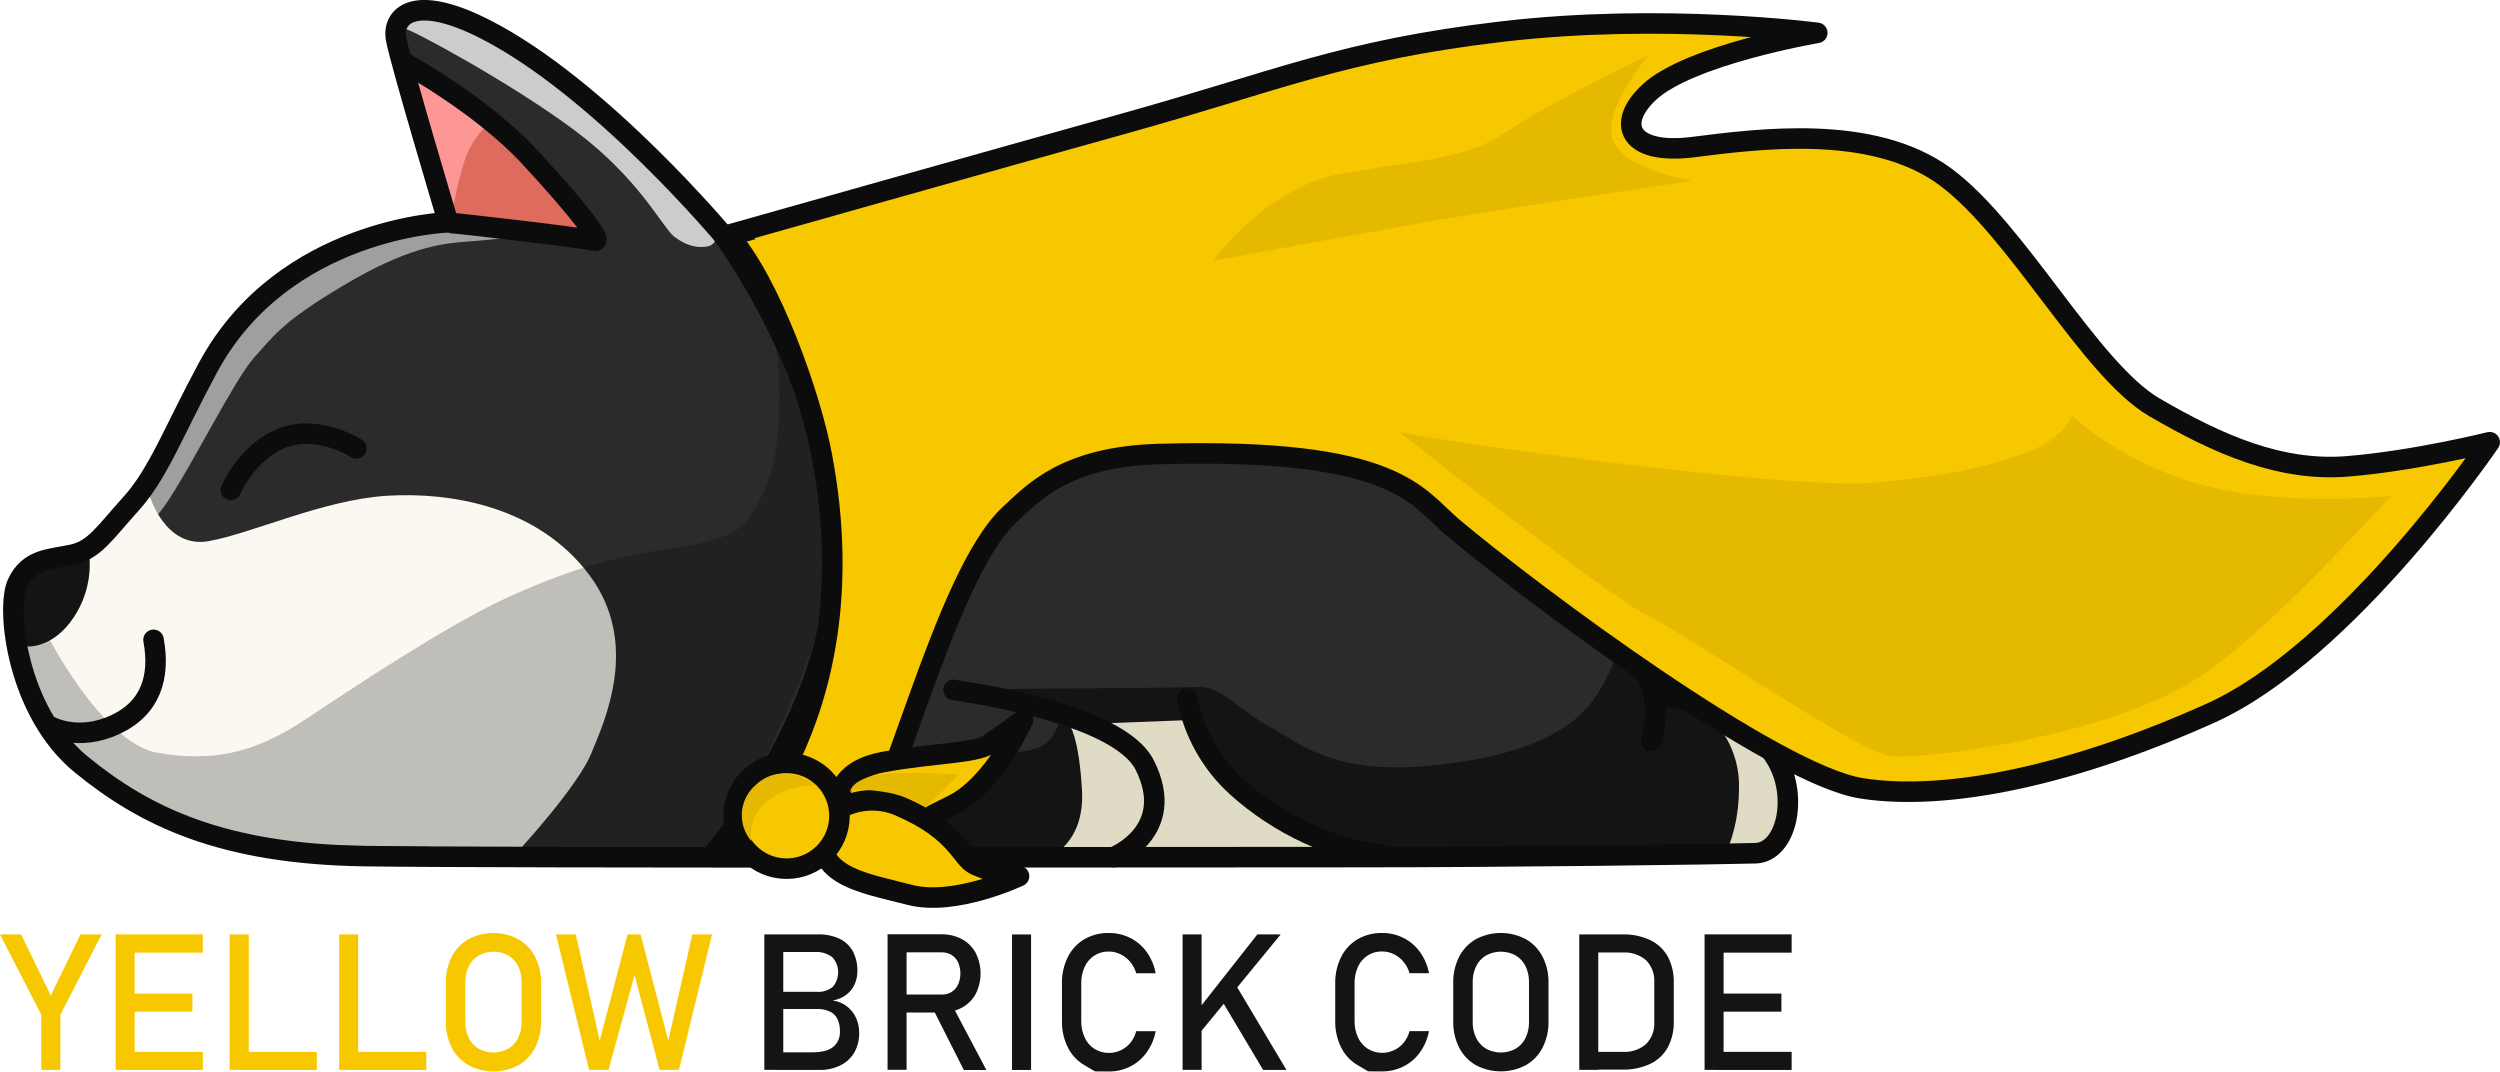
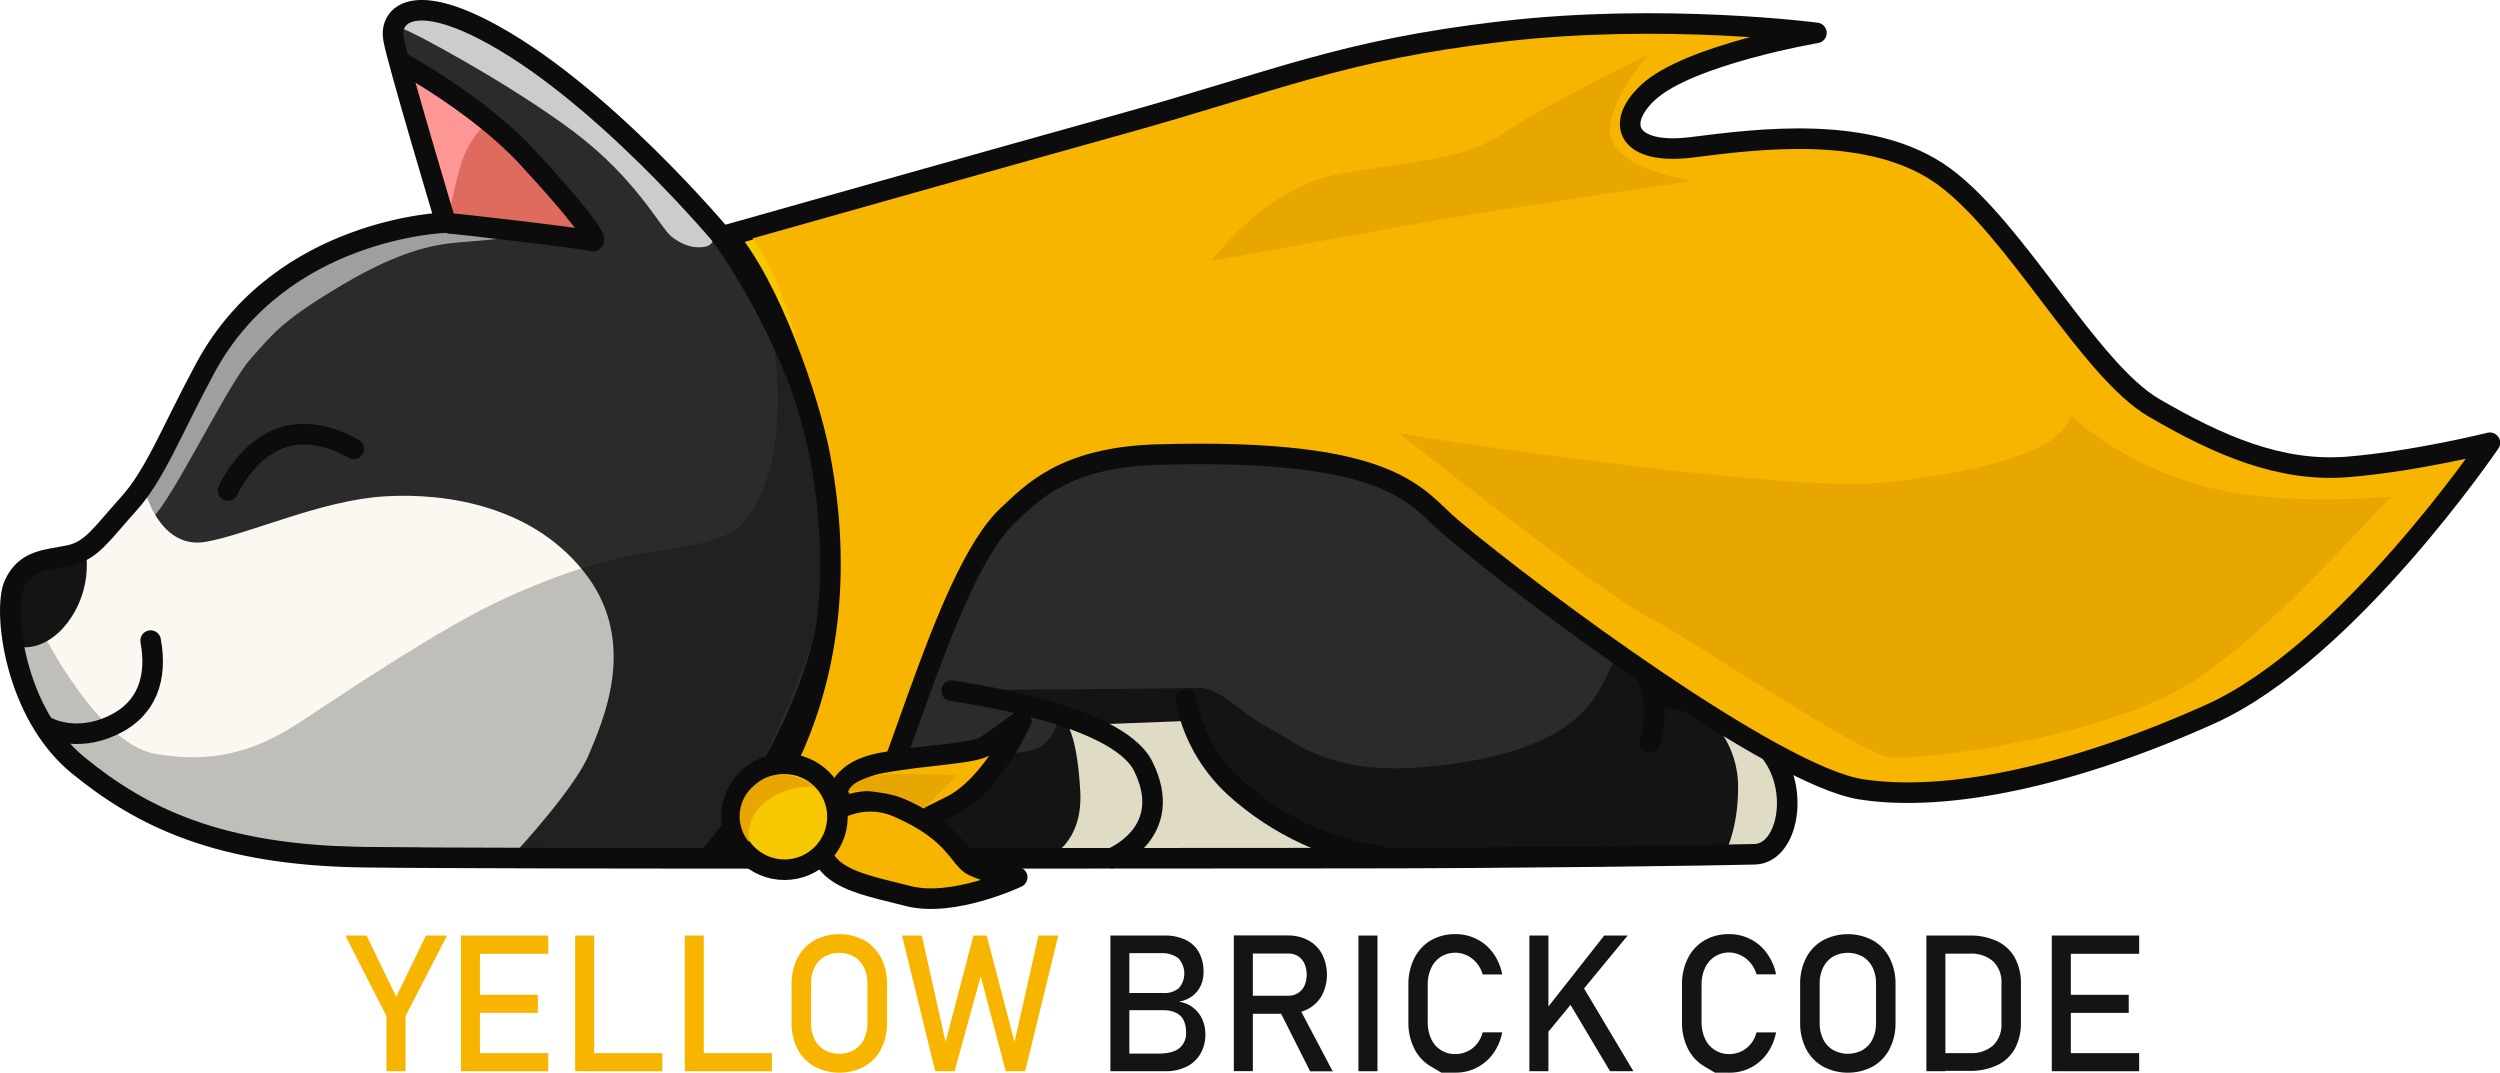
- <svg xmlns="http://www.w3.org/2000/svg" viewBox="0 0 608.83 260.91">
+ <svg xmlns="http://www.w3.org/2000/svg" viewBox="0 0 608.09 260.91">
  <defs>
-     <style>.cls-1{isolation:isolate;}.cls-2{fill:#2b2b2b;}.cls-3{fill:#141414;}.cls-4{fill:#dfdbc4;}.cls-5{fill:#ccc;}.cls-6{fill:#e5e5e5;opacity:0.61;mix-blend-mode:screen;}.cls-14,.cls-7{fill:#f7c800;}.cls-8{fill:#fd9795;}.cls-9{fill:#de6b5e;}.cls-10{fill:#faf8f1;}.cls-11{fill:#282828;opacity:0.28;mix-blend-mode:multiply;}.cls-12{fill:none;}.cls-12,.cls-14{stroke:#0c0c0c;stroke-linecap:round;stroke-linejoin:round;stroke-width:5px;}.cls-13{fill:#c19c00;}.cls-15{fill:#e5b900;}</style>
+     <style>.cls-1{isolation:isolate;}.cls-15,.cls-2{fill:#f8b500;}.cls-3{fill:#141414;}.cls-4{fill:#2b2b2b;}.cls-5{fill:#dfdbc4;}.cls-6{fill:#ccc;}.cls-7{fill:#e5e5e5;opacity:0.61;mix-blend-mode:screen;}.cls-17,.cls-8{fill:#f7c800;}.cls-9{fill:#fd9795;}.cls-10{fill:#de6b5e;}.cls-11{fill:#faf8f1;}.cls-12{fill:#282828;opacity:0.28;mix-blend-mode:multiply;}.cls-13{fill:none;}.cls-13,.cls-15,.cls-17{stroke:#0c0c0c;stroke-linecap:round;stroke-linejoin:round;stroke-width:5px;}.cls-14{fill:#c19c00;}.cls-16{fill:#e8a600;}</style>
  </defs>
  <g class="cls-1">
    <g id="Layer_2" data-name="Layer 2">
-       <g id="Layer_3" data-name="Layer 3">
-         <path class="cls-2" d="M188.92,55.32c.7-.24,23.76-9.41,65.88-7.06s72,13.18,96.7,33.65S375,105.2,375,105.2s18.59,7.06,24.47,13.65,7.77,15.06,3.77,15.29-11.3.94-11.3.94,2.12,13.18,6.36,22.12S402.09,172,402.09,172L316,201.91,201.86,191.79Z" transform="translate(0)" />
-         <path class="cls-3" d="M386.09,131.08s-4.94-4.47-.23-7.53,10.59-2.58,12-1.41,5.88,9.18,5.88,9.18Z" transform="translate(0)" />
-         <path class="cls-3" d="M209.15,184s16.71.95,28.47,0,14.83-.94,17.41-3.29,4-6.59,1.65-7.76-11.53-5.18-11.53-5.18,41.41-.24,46.82-.47,10.12,5.88,17.18,9.65,15.06,11.52,37.65,9.64,36.23-8,42.12-17.41S395.74,152,395.74,152l8.47,17.65s20.47.47,28.71,14.35S435,209.44,424,209.2,191,207.79,192,207.55,209.15,184,209.15,184Z" transform="translate(0)" />
-         <path class="cls-4" d="M255.5,208.73s8.71-3.29,8-16.24-3.05-16-3.05-16l29.88-1.17s5.88,14.35,13.41,19.53S325.62,208,325.62,208Z" transform="translate(0)" />
-         <path class="cls-2" d="M29.86,125c.47.23,18.11-35.77,28.7-47.53s32.71-21.89,39.3-22.83a90.62,90.62,0,0,1,11.53-.94S93.62,8.49,96.45,5s10.58-6.12,22.82.47,48.7,42.11,56,49.41,28.23,59.76,28.47,82.35-17.18,54.59-21.41,60-8.24,11.06-15.77,12S75.5,209.91,56,205,8.21,173.44,4.68,164.73s1.88-20.47,1.88-20.47l10.12-8.94Z" transform="translate(0)" />
-         <path class="cls-5" d="M98.8,7.08C100,7.08,124.21,20,140,31.79s21.42,23.76,24.24,25.88,5.41,2.82,8,2.35,2.35-3.29,2.35-3.29L152.68,31.32,114.09,4.73,99.5,1.2Z" transform="translate(0)" />
-         <path class="cls-6" d="M20.21,140.49S33.86,132,40,123.32s17-30.83,21.89-36.24,6.82-8.7,21.88-17.64S107,59.32,113.62,58.85s11.77-1.18,11.77-1.18-18.59-3.76-27.53-2.12S66.33,67.79,58.56,77.44,37.15,119.32,29.86,125s-14.12,11.29-14.12,11.29Z" transform="translate(0)" />
-         <path class="cls-7" d="M177.86,57.91l9.64-2.36a110.9,110.9,0,0,1,17.65,25.89c7.06,14.82,8.71,23.76,8.71,23.76L200.68,113S190.8,66.85,177.86,57.91Z" transform="translate(0)" />
-         <polygon class="cls-8" points="110.09 52.26 99.97 17.67 123.03 32.97 110.09 52.26" />
-         <path class="cls-9" d="M110.09,52.26a84.2,84.2,0,0,1,3.06-13.18A22.11,22.11,0,0,1,120,29.2L142.8,56.26Z" transform="translate(0)" />
-         <path class="cls-10" d="M36.45,120.73s3.76,12.94,14.35,11.06,28-10.12,43.53-11.06S131,123.32,143.5,140s3.77,35.53.47,43.53-17.17,23.06-17.17,23.06L64,205.67l-21.88-6.12L15.5,182.14,6.09,167.32,3.5,152l1.18-12.7,11.06-3.06L28.68,125Z" transform="translate(0)" />
-         <path class="cls-11" d="M11,153.44c0,.7,13.89,27.53,27.3,29.88s23.76,0,35.53-7.77,34.59-23.06,49.41-29.88,26.12-9.88,35.06-11.29,20-2.59,23.76-7.77,8-13.41,7.77-30.59a77.85,77.85,0,0,0-1.65-16.23s18.35,36.47,15.53,56.7-26.59,73.89-36,73.18-90.12,0-106.82-4S16.21,183.79,9.15,172,3.5,155.08,3.5,155.08Z" transform="translate(0)" />
-         <path class="cls-3" d="M5.62,157.2c.54.52,7.3.94,12.47-7.06a23.22,23.22,0,0,0,3.53-16S10.8,136.49,8,138.61-.73,151.08,5.62,157.2Z" transform="translate(0)" />
-         <path class="cls-4" d="M414.8,173.2a23.28,23.28,0,0,1,8.7,17.41c.24,11.3-3.53,17.65-3.53,17.65s11.53,0,14.36-4.94,2.12-14.83-2.59-20.94S414.8,173.2,414.8,173.2Z" transform="translate(0)" />
-         <path class="cls-5" d="M194.33,62.85S207,55.79,262.56,57s95.53,35.29,95.53,35.29S324,54.14,276.68,49.2,191,56,191,56Z" transform="translate(0)" />
-       </g>
-       <g id="Layer_2-2" data-name="Layer 2">
-         <path class="cls-12" d="M188.92,55.32S217.39,92.26,219,133.67s-27.76,73.88-27.76,73.88" transform="translate(0)" />
-         <path class="cls-12" d="M173.62,208s31.53-35.76,30.12-75.76-27.53-74.82-27.53-74.82" transform="translate(0)" />
-         <path class="cls-12" d="M109.15,54.14s-40,1.18-58.44,35.27c-8.32,15.38-12.15,25.91-18.74,33.2S23,133.91,17.62,135.08,7,136,4.21,142.14s0,31.3,15.53,44S54.09,208,88.92,208.49s201.88.24,240.94.24,90.11-.71,97.64-.94,10.57-13.65,5.18-22.82C424,170.14,403,169.44,403,169.44s-5.64-14.83-7.29-21.18-5.65-17.18-5.65-17.18,8.24,3.3,12.24,2.59,1.17-10.35-4.71-16.47-24.94-12.71-24.94-12.71S345.39,60,280.92,51.32s-104.24,6.59-104.24,6.59S146.33,21.44,118.09,7.08C100.63-1.79,95.5,4,96.45,9.44S109.15,54.14,109.15,54.14Z" transform="translate(0)" />
-         <path class="cls-12" d="M98.56,15.32s18.59,10.12,30.36,22.82,18.35,21.18,15.76,20.47-35.06-4.47-34.35-4.23" transform="translate(0)" />
-         <path class="cls-12" d="M56.21,119.32s4-9.41,12.71-12.71S86.8,109.2,86.8,109.2" transform="translate(0)" />
-         <path class="cls-12" d="M12.45,177s6.67,3.6,15.52-.48,11.06-11.76,9.42-20.7" transform="translate(0)" />
-         <path class="cls-12" d="M232.21,168c.71.24,40,5.18,46.59,18.36,8.05,16.09-7.53,22.35-7.53,22.35" transform="translate(0)" />
-         <path class="cls-12" d="M289.15,170.14a39,39,0,0,0,12,21.41c10.35,9.42,24,15.53,35.06,16.47" transform="translate(0)" />
-         <path class="cls-12" d="M402.09,180.49s2.12-4.47.24-13.41" transform="translate(0)" />
-       </g>
      <g id="Layer_4" data-name="Layer 4">
-         <path class="cls-13" d="M247.15,77.91S266.21,98,293,100.49c35.21,3.25,72-13.41,72-13.41s-64.23-29.29-83.29-30S247.15,77.91,247.15,77.91Z" transform="translate(0)" />
-         <path class="cls-7" d="M182.56,56.49S250.87,36.74,277,29.2c39.18-11.29,50.09-17.31,89.3-21.88s76.23.7,76.23.7S396.38,14.56,397,25.67s-1.52,12.5,14.16,10.54S455,30.33,472.62,43.4s35.28,47,51,56.19,30.71,15.68,47,14.38,34.63-5.88,34.63-5.88-34.63,51-68,66-64,21.56-84.95,18.29S384.7,151.87,363.5,136c-23.29-17.41-29.83-24.75-52.7-25.41s-45.36-1-56.71,7.3c-24.47,17.88-34.41,84.23-43.41,90.23-2.12,1.41-34.94,1.06-34.94,1.06s38.23-30,25.88-95.29C198.93,99.69,193,68.26,182.56,56.49Z" transform="translate(0)" />
-         <path class="cls-12" d="M177.39,57.2s69.52-19.65,95.76-26.94c38.12-10.59,53.62-18,92.82-22.59S442.56,8,442.56,8s-31.06,5.3-40.94,14.47c-8.15,7.58-5.05,15.32,10.63,13.36S456,30,473.68,43s35.28,47.05,51,56.2,30.71,15.68,47,14.37,34.64-5.88,34.64-5.88-34.64,51-68,66-64,21.57-84.95,18.3-79.3-46.51-99.56-63.54c-8.83-7.41-13.41-19.52-71.53-17.88-22.87.65-30.59,9.41-36.24,14.59-16.57,15.19-29.59,76.12-38.59,82.12-2.11,1.41-31.76,1.17-31.76,1.17s36.82-32.11,24.47-97.41C197.52,96.87,187.84,69,177.39,57.2Z" transform="translate(0)" />
-         <path class="cls-14" d="M204.33,195.08s-.71-7.41,10.94-9.53,22.23-2.11,25.41-4.23,8.47-6,8.47-6-7.06,15.88-17.29,20.82S209.62,209.2,204.33,195.08Z" transform="translate(0)" />
-         <path class="cls-14" d="M201.28,199.17a16.65,16.65,0,0,1,18.22-2.68c13.77,6,14.54,12.51,18,14.12a32.67,32.67,0,0,0,10.67,2.77s-15.7,7.45-26.69,4.53S196.1,213.33,201.28,199.17Z" transform="translate(0)" />
-         <path class="cls-15" d="M295.52,63.4s12.75-18,31.7-21.23S357.6,38.57,367.08,32s34.54-18.72,34.54-18.72S390,26.79,392.8,34.14,412.21,44,412.21,44s-39.91,6-54.28,8.28S298.14,63.08,295.52,63.4Z" transform="translate(0)" />
-         <path class="cls-15" d="M340.56,105.08c.66,1,93.83,14.42,116.05,12.46s33-5.56,39.53-8.5,8.5-7.84,8.5-7.84,11.43,11.43,32,17,47.7,2.29,46.07,2.61-28,31.67-48.05,44.64c-21.88,14.11-67,19.68-74.47,18.7s-49.47-29.66-58.94-34.23S340.56,105.08,340.56,105.08Z" transform="translate(0)" />
-         <circle class="cls-14" cx="191.56" cy="198.67" r="12.88" />
-         <path class="cls-7" d="M14.69,247.15v13.42H10.06V247.15L0,227.55H5.15l7.22,14.9,7.22-14.9h5.16Z" transform="translate(0)" />
-         <path class="cls-7" d="M28.15,227.55h4.64v33H28.15Zm2.25,0h19V232h-19Zm0,14.42H46.86v4.4H30.4Zm0,14.19h19v4.41h-19Z" transform="translate(0)" />
-         <path class="cls-7" d="M55.94,227.55h4.64v33H55.94Zm2.32,28.61H77.15v4.41H58.26Z" transform="translate(0)" />
-         <path class="cls-7" d="M82.6,227.55h4.63v33H82.6Zm2.32,28.61h18.89v4.41H84.92Z" transform="translate(0)" />
-         <path class="cls-7" d="M114.09,259.4a10.35,10.35,0,0,1-4.07-4.27,13.62,13.62,0,0,1-1.44-6.39v-9.36A13.62,13.62,0,0,1,110,233a10.35,10.35,0,0,1,4.07-4.27,13,13,0,0,1,12.17,0,10.31,10.31,0,0,1,4.08,4.27,13.62,13.62,0,0,1,1.44,6.39v9.36a13.62,13.62,0,0,1-1.44,6.39,10.31,10.31,0,0,1-4.08,4.27,13,13,0,0,1-12.17,0Zm9.69-4a6.13,6.13,0,0,0,2.4-2.61,8.56,8.56,0,0,0,.85-3.91v-9.68a8.53,8.53,0,0,0-.85-3.91,6.13,6.13,0,0,0-2.4-2.61,7.5,7.5,0,0,0-7.2,0,6.16,6.16,0,0,0-2.41,2.61,8.53,8.53,0,0,0-.85,3.91v9.68a8.56,8.56,0,0,0,.85,3.91,6.16,6.16,0,0,0,2.41,2.61,7.5,7.5,0,0,0,7.2,0Z" transform="translate(0)" />
-         <path class="cls-7" d="M152.83,227.55H156l6.76,25.89,5.84-25.89h4.81l-8.06,33h-4.72l-6.09-23.07-6.35,23.07h-4.73l-8.06-33h4.82l5.83,25.89Z" transform="translate(0)" />
-         <path class="cls-3" d="M186.14,227.55h4.61v33h-4.61Zm2.72,28.72h8.95c2.34,0,4.05-.44,5.13-1.34a4.64,4.64,0,0,0,1.61-3.77v-.06a6.59,6.59,0,0,0-.58-2.89,4,4,0,0,0-1.83-1.85,7,7,0,0,0-3.2-.64H188.86v-4.18h10.08a5.49,5.49,0,0,0,3.87-1.21,5.45,5.45,0,0,0-.15-7.26,6.58,6.58,0,0,0-4.35-1.23h-9.45v-4.29h10.29a11.72,11.72,0,0,1,5.35,1.09,7.27,7.27,0,0,1,3.23,3.09,10,10,0,0,1,1.07,4.77,7.79,7.79,0,0,1-.66,3.19,6.57,6.57,0,0,1-2,2.54,7.56,7.56,0,0,1-3.35,1.42,7.3,7.3,0,0,1,3.45,1.42,7.44,7.44,0,0,1,2.23,2.8,8.67,8.67,0,0,1,.77,3.64v.06a9.38,9.38,0,0,1-1.18,4.73,8,8,0,0,1-3.39,3.15,11.27,11.27,0,0,1-5.13,1.12H188.86Z" transform="translate(0)" />
-         <path class="cls-3" d="M216.15,227.53h4.63v33h-4.63Zm2,14.67h11.26a4.28,4.28,0,0,0,2.34-.64,4.15,4.15,0,0,0,1.58-1.8,6.76,6.76,0,0,0,0-5.39,4.19,4.19,0,0,0-1.57-1.8,4.33,4.33,0,0,0-2.35-.64H218.17v-4.4h11.08a10.3,10.3,0,0,1,5,1.18,8.21,8.21,0,0,1,3.36,3.35,11.08,11.08,0,0,1,0,10,8.36,8.36,0,0,1-3.37,3.35,10.28,10.28,0,0,1-5,1.18H218.17Zm9,3.38,4.61-1,8.45,16h-5.49Z" transform="translate(0)" />
-         <path class="cls-3" d="M251.1,260.57h-4.64v-33h4.64Z" transform="translate(0)" />
-         <path class="cls-3" d="M266.65,260.91l-2.6-1.53a10.24,10.24,0,0,1-4-4.31,13.92,13.92,0,0,1-1.43-6.47v-9.06a13.92,13.92,0,0,1,1.43-6.47,10.41,10.41,0,0,1,4-4.33,11.65,11.65,0,0,1,6-1.53,11.34,11.34,0,0,1,5.22,1.22,10.87,10.87,0,0,1,4,3.44,12.87,12.87,0,0,1,2.17,5.15h-4.74a7.45,7.45,0,0,0-1.44-2.76,7.13,7.13,0,0,0-2.38-1.87,6.36,6.36,0,0,0-2.81-.66,6.28,6.28,0,0,0-5.91,3.71,9.41,9.41,0,0,0-.84,4.1v9.06a9.46,9.46,0,0,0,.84,4.09,6.39,6.39,0,0,0,2.36,2.73,6.45,6.45,0,0,0,3.55,1,6.73,6.73,0,0,0,2.82-.62,6.65,6.65,0,0,0,2.37-1.81,7.29,7.29,0,0,0,1.44-2.86h4.74a12.74,12.74,0,0,1-2.18,5.15,11,11,0,0,1-4,3.44,11.31,11.31,0,0,1-5.2,1.22Z" transform="translate(0)" />
-         <path class="cls-3" d="M288,227.55h4.63v33H288Zm3.63,18.53,14.58-18.53h5.69L291,253Zm5.49-3.13,3.66-3.39,12.51,21h-5.68Z" transform="translate(0)" />
-         <path class="cls-3" d="M333.2,260.91l-2.6-1.53a10.24,10.24,0,0,1-4-4.31,13.92,13.92,0,0,1-1.43-6.47v-9.06a13.92,13.92,0,0,1,1.43-6.47,10.41,10.41,0,0,1,4-4.33,11.65,11.65,0,0,1,6-1.53,11.34,11.34,0,0,1,5.22,1.22,10.87,10.87,0,0,1,4,3.44A12.87,12.87,0,0,1,348,237h-4.74a7.32,7.32,0,0,0-1.45-2.76,7,7,0,0,0-2.37-1.87,6.36,6.36,0,0,0-2.81-.66,6.28,6.28,0,0,0-5.91,3.71,9.41,9.41,0,0,0-.84,4.1v9.06a9.46,9.46,0,0,0,.84,4.09,6.39,6.39,0,0,0,2.36,2.73,6.45,6.45,0,0,0,3.55,1,6.73,6.73,0,0,0,2.82-.62,6.53,6.53,0,0,0,2.36-1.81,7.18,7.18,0,0,0,1.45-2.86H348a12.74,12.74,0,0,1-2.18,5.15,11,11,0,0,1-4,3.44,11.31,11.31,0,0,1-5.2,1.22Z" transform="translate(0)" />
-         <path class="cls-3" d="M359.42,259.4a10.35,10.35,0,0,1-4.07-4.27,13.62,13.62,0,0,1-1.44-6.39v-9.36a13.62,13.62,0,0,1,1.44-6.39,10.35,10.35,0,0,1,4.07-4.27,13,13,0,0,1,12.17,0,10.31,10.31,0,0,1,4.08,4.27,13.62,13.62,0,0,1,1.44,6.39v9.36a13.62,13.62,0,0,1-1.44,6.39,10.31,10.31,0,0,1-4.08,4.27,13,13,0,0,1-12.17,0Zm9.69-4a6.13,6.13,0,0,0,2.4-2.61,8.56,8.56,0,0,0,.85-3.91v-9.68a8.53,8.53,0,0,0-.85-3.91,6.13,6.13,0,0,0-2.4-2.61,7.5,7.5,0,0,0-7.2,0,6.16,6.16,0,0,0-2.41,2.61,8.53,8.53,0,0,0-.85,3.91v9.68a8.56,8.56,0,0,0,.85,3.91,6.16,6.16,0,0,0,2.41,2.61,7.5,7.5,0,0,0,7.2,0Z" transform="translate(0)" />
-         <path class="cls-3" d="M384.6,227.55h4.63v33H384.6Zm3.14,28.61h7.47a7.91,7.91,0,0,0,5.66-1.9,7,7,0,0,0,2-5.34V239.2a7,7,0,0,0-2-5.35,8,8,0,0,0-5.66-1.89h-7.47v-4.41h7.33a15.17,15.17,0,0,1,6.79,1.39,9.65,9.65,0,0,1,4.29,4,13,13,0,0,1,1.47,6.4v9.36a13,13,0,0,1-1.47,6.4,9.62,9.62,0,0,1-4.3,4,15.41,15.41,0,0,1-6.8,1.39h-7.31Z" transform="translate(0)" />
-         <path class="cls-3" d="M415.12,227.55h4.63v33h-4.63Zm2.25,0h18.95V232H417.37Zm0,14.42h16.46v4.4H417.37Zm0,14.19h18.95v4.41H417.37Z" transform="translate(0)" />
-         <path class="cls-15" d="M183,204.88A10.25,10.25,0,0,1,187,195a17.56,17.56,0,0,1,11.83-3.61s-7.94-6.53-14.74-.27A9.72,9.72,0,0,0,183,204.88Z" transform="translate(0)" />
-         <path class="cls-15" d="M207,192.88s.18-2.83,6.27-4.06,19.94-.18,20.21-.27-8,8.12-8,8.12a26.58,26.58,0,0,0-9.09-3.62C211.3,192.17,208.3,192,207,192.88Z" transform="translate(0)" />
+         <path class="cls-2" d="M98.64,247.15v13.41H94V247.15L84,227.55h5.16l7.22,14.9,7.22-14.9h5.15Z" />
+         <path class="cls-2" d="M112.11,227.55h4.63v33h-4.63Zm2.25,0h19V232h-19Zm0,14.42h16.46v4.4H114.36Zm0,14.19h19v4.4h-19Z" />
+         <path class="cls-2" d="M139.9,227.55h4.63v33H139.9Zm2.32,28.61h18.89v4.4H142.22Z" />
+         <path class="cls-2" d="M166.56,227.55h4.63v33h-4.63Zm2.31,28.61h18.89v4.4H168.87Z" />
+         <path class="cls-2" d="M198.05,259.4a10.31,10.31,0,0,1-4.08-4.27,13.62,13.62,0,0,1-1.44-6.39v-9.36A13.62,13.62,0,0,1,194,233a10.31,10.31,0,0,1,4.08-4.27,13,13,0,0,1,12.17,0,10.35,10.35,0,0,1,4.07,4.27,13.62,13.62,0,0,1,1.44,6.39v9.36a13.62,13.62,0,0,1-1.44,6.39,10.35,10.35,0,0,1-4.07,4.27,13,13,0,0,1-12.17,0Zm9.68-4a6.16,6.16,0,0,0,2.41-2.61,8.57,8.57,0,0,0,.85-3.92v-9.67a8.53,8.53,0,0,0-.85-3.91,6.24,6.24,0,0,0-2.41-2.62,7.5,7.5,0,0,0-7.2,0,6.22,6.22,0,0,0-2.4,2.62,8.53,8.53,0,0,0-.85,3.91v9.67a8.57,8.57,0,0,0,.85,3.92,6.13,6.13,0,0,0,2.4,2.61,7.5,7.5,0,0,0,7.2,0Z" />
+         <path class="cls-2" d="M236.78,227.55H240l6.77,25.89,5.83-25.89h4.82l-8.06,33h-4.73l-6.08-23.06-6.36,23.06h-4.72l-8.06-33h4.81L230,253.44Z" />
+         <path class="cls-3" d="M270.09,227.55h4.61v33h-4.61Zm2.73,28.72h8.94c2.35,0,4.06-.44,5.13-1.34a4.61,4.61,0,0,0,1.61-3.77v-.06a6.74,6.74,0,0,0-.57-2.89,4,4,0,0,0-1.83-1.85,7,7,0,0,0-3.2-.64H272.82v-4.18H282.9a5.49,5.49,0,0,0,3.87-1.21,5.48,5.48,0,0,0-.15-7.26,6.61,6.61,0,0,0-4.36-1.23h-9.44v-4.29H283.1a11.79,11.79,0,0,1,5.36,1.09,7.25,7.25,0,0,1,3.22,3.09,9.88,9.88,0,0,1,1.07,4.77,7.79,7.79,0,0,1-.66,3.19,6.57,6.57,0,0,1-2,2.54,7.56,7.56,0,0,1-3.35,1.42,7.26,7.26,0,0,1,3.45,1.42,7.35,7.35,0,0,1,2.23,2.8,8.67,8.67,0,0,1,.77,3.64v.06A9.28,9.28,0,0,1,292,256.3a7.93,7.93,0,0,1-3.38,3.15,11.27,11.27,0,0,1-5.13,1.11H272.82Z" />
+         <path class="cls-3" d="M300.11,227.53h4.63v33h-4.63Zm2,14.67h11.26a4.37,4.37,0,0,0,2.34-.64,4.15,4.15,0,0,0,1.58-1.8,6.88,6.88,0,0,0,0-5.39,4.25,4.25,0,0,0-1.57-1.8,4.35,4.35,0,0,0-2.35-.64H302.13v-4.4h11.08a10.35,10.35,0,0,1,5,1.18,8.34,8.34,0,0,1,3.36,3.35,11.08,11.08,0,0,1,0,10,8.38,8.38,0,0,1-3.38,3.35,10.24,10.24,0,0,1-5,1.18H302.13Zm9,3.38,4.61-1,8.44,16h-5.49Z" />
+         <path class="cls-3" d="M335.05,260.56h-4.63v-33h4.63Z" />
+         <path class="cls-3" d="M350.6,260.91l-2.6-1.53a10.37,10.37,0,0,1-4-4.31,14,14,0,0,1-1.43-6.47v-9.06a14,14,0,0,1,1.43-6.47,10.54,10.54,0,0,1,4-4.33,11.7,11.7,0,0,1,6-1.53,11.34,11.34,0,0,1,5.22,1.22,11,11,0,0,1,4,3.44,12.87,12.87,0,0,1,2.17,5.15h-4.75a7.45,7.45,0,0,0-1.44-2.76,7,7,0,0,0-2.37-1.87,6.64,6.64,0,0,0-6.36.32,6.5,6.5,0,0,0-2.36,2.73,9.41,9.41,0,0,0-.84,4.1v9.06a9.46,9.46,0,0,0,.84,4.09,6.25,6.25,0,0,0,5.9,3.7,6.74,6.74,0,0,0,2.83-.62,6.53,6.53,0,0,0,2.36-1.81,7.29,7.29,0,0,0,1.44-2.86h4.75a12.88,12.88,0,0,1-2.18,5.15,11.17,11.17,0,0,1-9.2,4.66Z" />
+         <path class="cls-3" d="M372,227.55h4.63v33H372Zm3.63,18.53,14.58-18.53h5.7l-21,25.48Zm5.5-3.13,3.65-3.39,12.52,21h-5.68Z" />
+         <path class="cls-3" d="M417.15,260.91l-2.6-1.53a10.37,10.37,0,0,1-4-4.31,14,14,0,0,1-1.43-6.47v-9.06a14,14,0,0,1,1.43-6.47,10.54,10.54,0,0,1,4-4.33,11.7,11.7,0,0,1,6-1.53,11.34,11.34,0,0,1,5.22,1.22,11,11,0,0,1,4,3.44A12.87,12.87,0,0,1,432,237h-4.75a7.45,7.45,0,0,0-1.44-2.76,7,7,0,0,0-2.37-1.87,6.39,6.39,0,0,0-8.72,3.05,9.41,9.41,0,0,0-.84,4.1v9.06a9.46,9.46,0,0,0,.84,4.09,6.32,6.32,0,0,0,2.36,2.73,6.39,6.39,0,0,0,3.54,1,6.78,6.78,0,0,0,2.83-.62,6.53,6.53,0,0,0,2.36-1.81,7.29,7.29,0,0,0,1.44-2.86H432a12.88,12.88,0,0,1-2.18,5.15,11.17,11.17,0,0,1-9.2,4.66Z" />
+         <path class="cls-3" d="M443.38,259.4a10.31,10.31,0,0,1-4.08-4.27,13.62,13.62,0,0,1-1.44-6.39v-9.36A13.62,13.62,0,0,1,439.3,233a10.31,10.31,0,0,1,4.08-4.27,13,13,0,0,1,12.17,0,10.35,10.35,0,0,1,4.07,4.27,13.62,13.62,0,0,1,1.44,6.39v9.36a13.62,13.62,0,0,1-1.44,6.39,10.35,10.35,0,0,1-4.07,4.27,13,13,0,0,1-12.17,0Zm9.68-4a6.16,6.16,0,0,0,2.41-2.61,8.57,8.57,0,0,0,.85-3.92v-9.67a8.53,8.53,0,0,0-.85-3.91,6.24,6.24,0,0,0-2.41-2.62,7.5,7.5,0,0,0-7.2,0,6.22,6.22,0,0,0-2.4,2.62,8.53,8.53,0,0,0-.85,3.91v9.67a8.57,8.57,0,0,0,.85,3.92,6.13,6.13,0,0,0,2.4,2.61,7.5,7.5,0,0,0,7.2,0Z" />
+         <path class="cls-3" d="M468.56,227.55h4.63v33h-4.63Zm3.13,28.61h7.47a7.92,7.92,0,0,0,5.67-1.9,7,7,0,0,0,2-5.34V239.2a7,7,0,0,0-2-5.35,8,8,0,0,0-5.67-1.89h-7.47v-4.41H479a15.14,15.14,0,0,1,6.79,1.39,9.6,9.6,0,0,1,4.29,4,12.91,12.91,0,0,1,1.48,6.4v9.36a12.94,12.94,0,0,1-1.48,6.4,9.57,9.57,0,0,1-4.3,4,15.36,15.36,0,0,1-6.8,1.38h-7.31Z" />
+         <path class="cls-3" d="M499.07,227.55h4.63v33h-4.63Zm2.25,0h19V232h-19Zm0,14.42h16.46v4.4H501.32Zm0,14.19h19v4.4h-19Z" />
+         <path class="cls-4" d="M188.17,55.32c.71-.24,23.77-9.41,65.89-7.06s72,13.18,96.7,33.65,23.53,23.29,23.53,23.29,18.59,7.06,24.47,13.65,7.77,15.06,3.77,15.29-11.3.94-11.3.94,2.12,13.18,6.36,22.12S401.35,172,401.35,172l-86.12,29.89L201.12,191.79Z" />
+         <path class="cls-3" d="M385.35,131.08s-4.94-4.47-.23-7.53,10.58-2.58,12-1.41,5.88,9.18,5.88,9.18Z" />
+         <path class="cls-3" d="M208.41,184s16.71.95,28.47,0,14.82-.94,17.41-3.29,4-6.59,1.65-7.76-11.53-5.18-11.53-5.18,41.41-.24,46.82-.47,10.12,5.88,17.18,9.65,15.06,11.52,37.65,9.64,36.23-8,42.11-17.41S395,152,395,152l8.47,17.65s20.47.47,28.7,14.35,2.12,25.42-8.94,25.18-232.94-1.41-232-1.65S208.41,184,208.41,184Z" />
+         <path class="cls-5" d="M254.76,208.73s8.71-3.29,8-16.24-3.06-16-3.06-16l29.89-1.17s5.88,14.35,13.41,19.53S324.88,208,324.88,208Z" />
+         <path class="cls-4" d="M29.12,125c.47.23,18.11-35.77,28.7-47.53s32.71-21.89,39.3-22.83a90.41,90.41,0,0,1,11.52-.94S92.88,8.49,95.7,5s10.59-6.12,22.83.47,48.7,42.11,56,49.41S202.76,114.61,203,137.2s-17.18,54.59-21.41,60-8.24,11.06-15.77,12-91.06.71-110.59-4.23S7.47,173.44,3.94,164.73s1.88-20.47,1.88-20.47l10.12-8.94Z" />
+         <path class="cls-6" d="M98.06,7.08c1.17,0,25.41,12.94,41.17,24.71s21.41,23.76,24.24,25.88,5.41,2.82,8,2.35,2.35-3.29,2.35-3.29L151.94,31.32,113.35,4.73,98.76,1.2Z" />
+         <path class="cls-7" d="M19.47,140.49S33.12,132,39.23,123.32,56.17,92.49,61.12,87.08,67.94,78.38,83,69.44s23.29-10.12,29.88-10.59,11.76-1.18,11.76-1.18-18.58-3.76-27.52-2.12S65.59,67.79,57.82,77.44,36.41,119.32,29.12,125,15,136.26,15,136.26Z" />
+         <path class="cls-8" d="M177.12,57.91l9.64-2.36a110.9,110.9,0,0,1,17.65,25.89c7.06,14.82,8.71,23.76,8.71,23.76L199.94,113S190.06,66.85,177.12,57.91Z" />
+         <polygon class="cls-9" points="109.35 52.26 99.23 17.67 122.29 32.97 109.35 52.26" />
+         <path class="cls-10" d="M109.35,52.26a84.2,84.2,0,0,1,3.06-13.18,22.11,22.11,0,0,1,6.82-9.88l22.83,27.06Z" />
+         <path class="cls-11" d="M35.7,120.73s3.77,12.94,14.36,11.06,28-10.12,43.53-11.06,36.7,2.59,49.17,19.29,3.77,35.53.47,43.53-17.17,23.06-17.17,23.06l-62.83-.94-21.88-6.12L14.76,182.14,5.35,167.32,2.76,152l1.18-12.7L15,136.26,27.94,125Z" />
+         <path class="cls-12" d="M10.29,153.44c0,.7,13.88,27.53,27.3,29.88s23.76,0,35.53-7.77,34.58-23.06,49.41-29.88,26.11-9.88,35.06-11.29,20-2.59,23.76-7.77,8-13.41,7.77-30.59a77.85,77.85,0,0,0-1.65-16.23s18.35,36.47,15.53,56.7-26.59,73.89-36,73.18-90.12,0-106.83-4S15.47,183.79,8.41,172s-5.65-16.94-5.65-16.94Z" />
+         <path class="cls-3" d="M4.88,157.2c.54.52,7.29.94,12.47-7.06a23.22,23.22,0,0,0,3.53-16s-10.82,2.35-13.65,4.47S-1.47,151.08,4.88,157.2Z" />
+         <path class="cls-5" d="M414.06,173.2a23.28,23.28,0,0,1,8.7,17.41c.24,11.3-3.53,17.65-3.53,17.65s11.53,0,14.36-4.94,2.11-14.83-2.59-20.94S414.06,173.2,414.06,173.2Z" />
+         <path class="cls-6" d="M193.59,62.85s12.7-7.06,68.23-5.88,95.53,35.29,95.53,35.29S323.23,54.14,275.94,49.2,190.29,56,190.29,56Z" />
+         <path class="cls-13" d="M188.17,55.32s28.47,36.94,30.12,78.35-27.76,73.88-27.76,73.88" />
+         <path class="cls-13" d="M172.88,208s31.53-35.76,30.12-75.76-27.53-74.82-27.53-74.82" />
+         <path class="cls-13" d="M108.41,54.14S68.41,55.32,50,89.41c-8.33,15.38-12.15,25.91-18.74,33.2s-8.94,11.3-14.35,12.47S6.29,136,3.47,142.14s0,31.3,15.53,44S53.35,208,88.17,208.49s201.89.24,241,.24,90.11-.71,97.64-.94,10.57-13.65,5.18-22.82c-8.71-14.83-29.65-15.53-29.65-15.53s-5.65-14.83-7.29-21.18-5.65-17.18-5.65-17.18,8.24,3.3,12.24,2.59,1.17-10.35-4.71-16.47-24.94-12.71-24.94-12.71S344.64,60,280.17,51.32s-104.23,6.59-104.23,6.59S145.59,21.44,117.35,7.08C99.89-1.79,94.76,4,95.7,9.44S108.41,54.14,108.41,54.14Z" />
+         <path class="cls-13" d="M97.82,15.32s18.59,10.12,30.35,22.82,18.36,21.18,15.77,20.47-35.06-4.47-34.35-4.23" />
+         <path class="cls-13" d="M55.47,119.32s4-9.41,12.7-12.71,17.89,2.59,17.89,2.59" />
+         <path class="cls-13" d="M11.7,177s6.67,3.6,15.53-.48c8.71-4,11.06-11.76,9.41-20.7" />
+         <path class="cls-13" d="M231.47,168c.7.24,40,5.18,46.59,18.36,8,16.09-7.53,22.35-7.53,22.35" />
+         <path class="cls-13" d="M288.41,170.14a39,39,0,0,0,12,21.41c10.35,9.42,24,15.53,35.06,16.47" />
+         <path class="cls-13" d="M401.35,180.49s2.12-4.47.24-13.41" />
+         <path class="cls-14" d="M246.41,77.91S265.47,98,292.29,100.49c35.21,3.25,72-13.41,72-13.41s-64.23-29.29-83.29-30S246.41,77.91,246.41,77.91Z" />
+         <path class="cls-2" d="M181.82,56.49s68.3-19.75,94.47-27.29c39.18-11.29,50.09-17.31,89.3-21.88s76.23.7,76.23.7-46.18,6.54-45.53,17.65-1.52,12.5,14.16,10.54,43.78-5.88,61.43,7.19,35.28,47,51,56.19,30.71,15.68,47,14.38,34.64-5.88,34.64-5.88-34.64,51-68,66-64,21.56-85,18.29S384,151.87,362.76,136c-23.29-17.41-29.83-24.75-52.7-25.41s-45.36-1-56.71,7.3c-24.47,17.88-34.41,84.23-43.41,90.23-2.12,1.41-34.94,1.06-34.94,1.06s38.23-30,25.88-95.29C198.19,99.69,192.28,68.26,181.82,56.49Z" />
+         <path class="cls-13" d="M176.64,57.2s69.53-19.65,95.77-26.94c38.12-10.59,53.62-18,92.82-22.59S441.82,8,441.82,8s-31.06,5.3-40.94,14.47c-8.15,7.58-5.05,15.32,10.63,13.36S455.29,30,472.94,43s35.28,47.05,51,56.2,30.72,15.68,47.05,14.37,34.64-5.88,34.64-5.88-34.64,51-68,66-64,21.57-84.95,18.3-79.3-46.51-99.56-63.54c-8.83-7.41-13.42-19.52-71.53-17.88-22.87.65-30.59,9.41-36.24,14.59-16.57,15.19-29.59,76.12-38.59,82.12-2.12,1.41-31.76,1.17-31.76,1.17s36.82-32.11,24.47-97.41C196.78,96.87,187.1,69,176.64,57.2Z" />
+         <path class="cls-15" d="M203.59,195.08s-.71-7.41,10.94-9.53,22.23-2.11,25.41-4.23,8.47-6,8.47-6-7.06,15.88-17.29,20.82S208.88,209.2,203.59,195.08Z" />
+         <path class="cls-15" d="M200.54,199.17a16.65,16.65,0,0,1,18.22-2.68c13.77,6,14.54,12.51,18,14.12a32.64,32.64,0,0,0,10.66,2.77s-15.7,7.45-26.68,4.53S195.36,213.33,200.54,199.17Z" />
+         <path class="cls-16" d="M294.78,63.4s12.74-18,31.69-21.23,30.39-3.6,39.86-10.13,34.55-18.72,34.55-18.72-11.62,13.47-8.82,20.82S411.47,44,411.47,44s-39.91,6-54.28,8.28S297.4,63.08,294.78,63.4Z" />
+         <path class="cls-16" d="M339.82,105.08c.65,1,93.83,14.42,116.05,12.46s33-5.56,39.53-8.5,8.5-7.84,8.5-7.84,11.43,11.43,32,17,47.71,2.29,46.07,2.61-28,31.67-48,44.64c-21.88,14.11-67,19.68-74.47,18.7S410,154.48,400.53,149.91,339.82,105.08,339.82,105.08Z" />
+         <circle class="cls-17" cx="190.82" cy="198.67" r="12.88" />
+         <path class="cls-16" d="M182.23,204.88a10.25,10.25,0,0,1,4.06-9.89,17.55,17.55,0,0,1,11.83-3.61s-8-6.53-14.74-.27A9.72,9.72,0,0,0,182.23,204.88Z" />
+         <path class="cls-16" d="M206.23,192.88s.18-2.83,6.27-4.06,19.94-.18,20.2-.27-8,8.12-8,8.12a26.47,26.47,0,0,0-9.08-3.62C210.56,192.17,207.56,192,206.23,192.88Z" />
      </g>
    </g>
  </g>
</svg>
